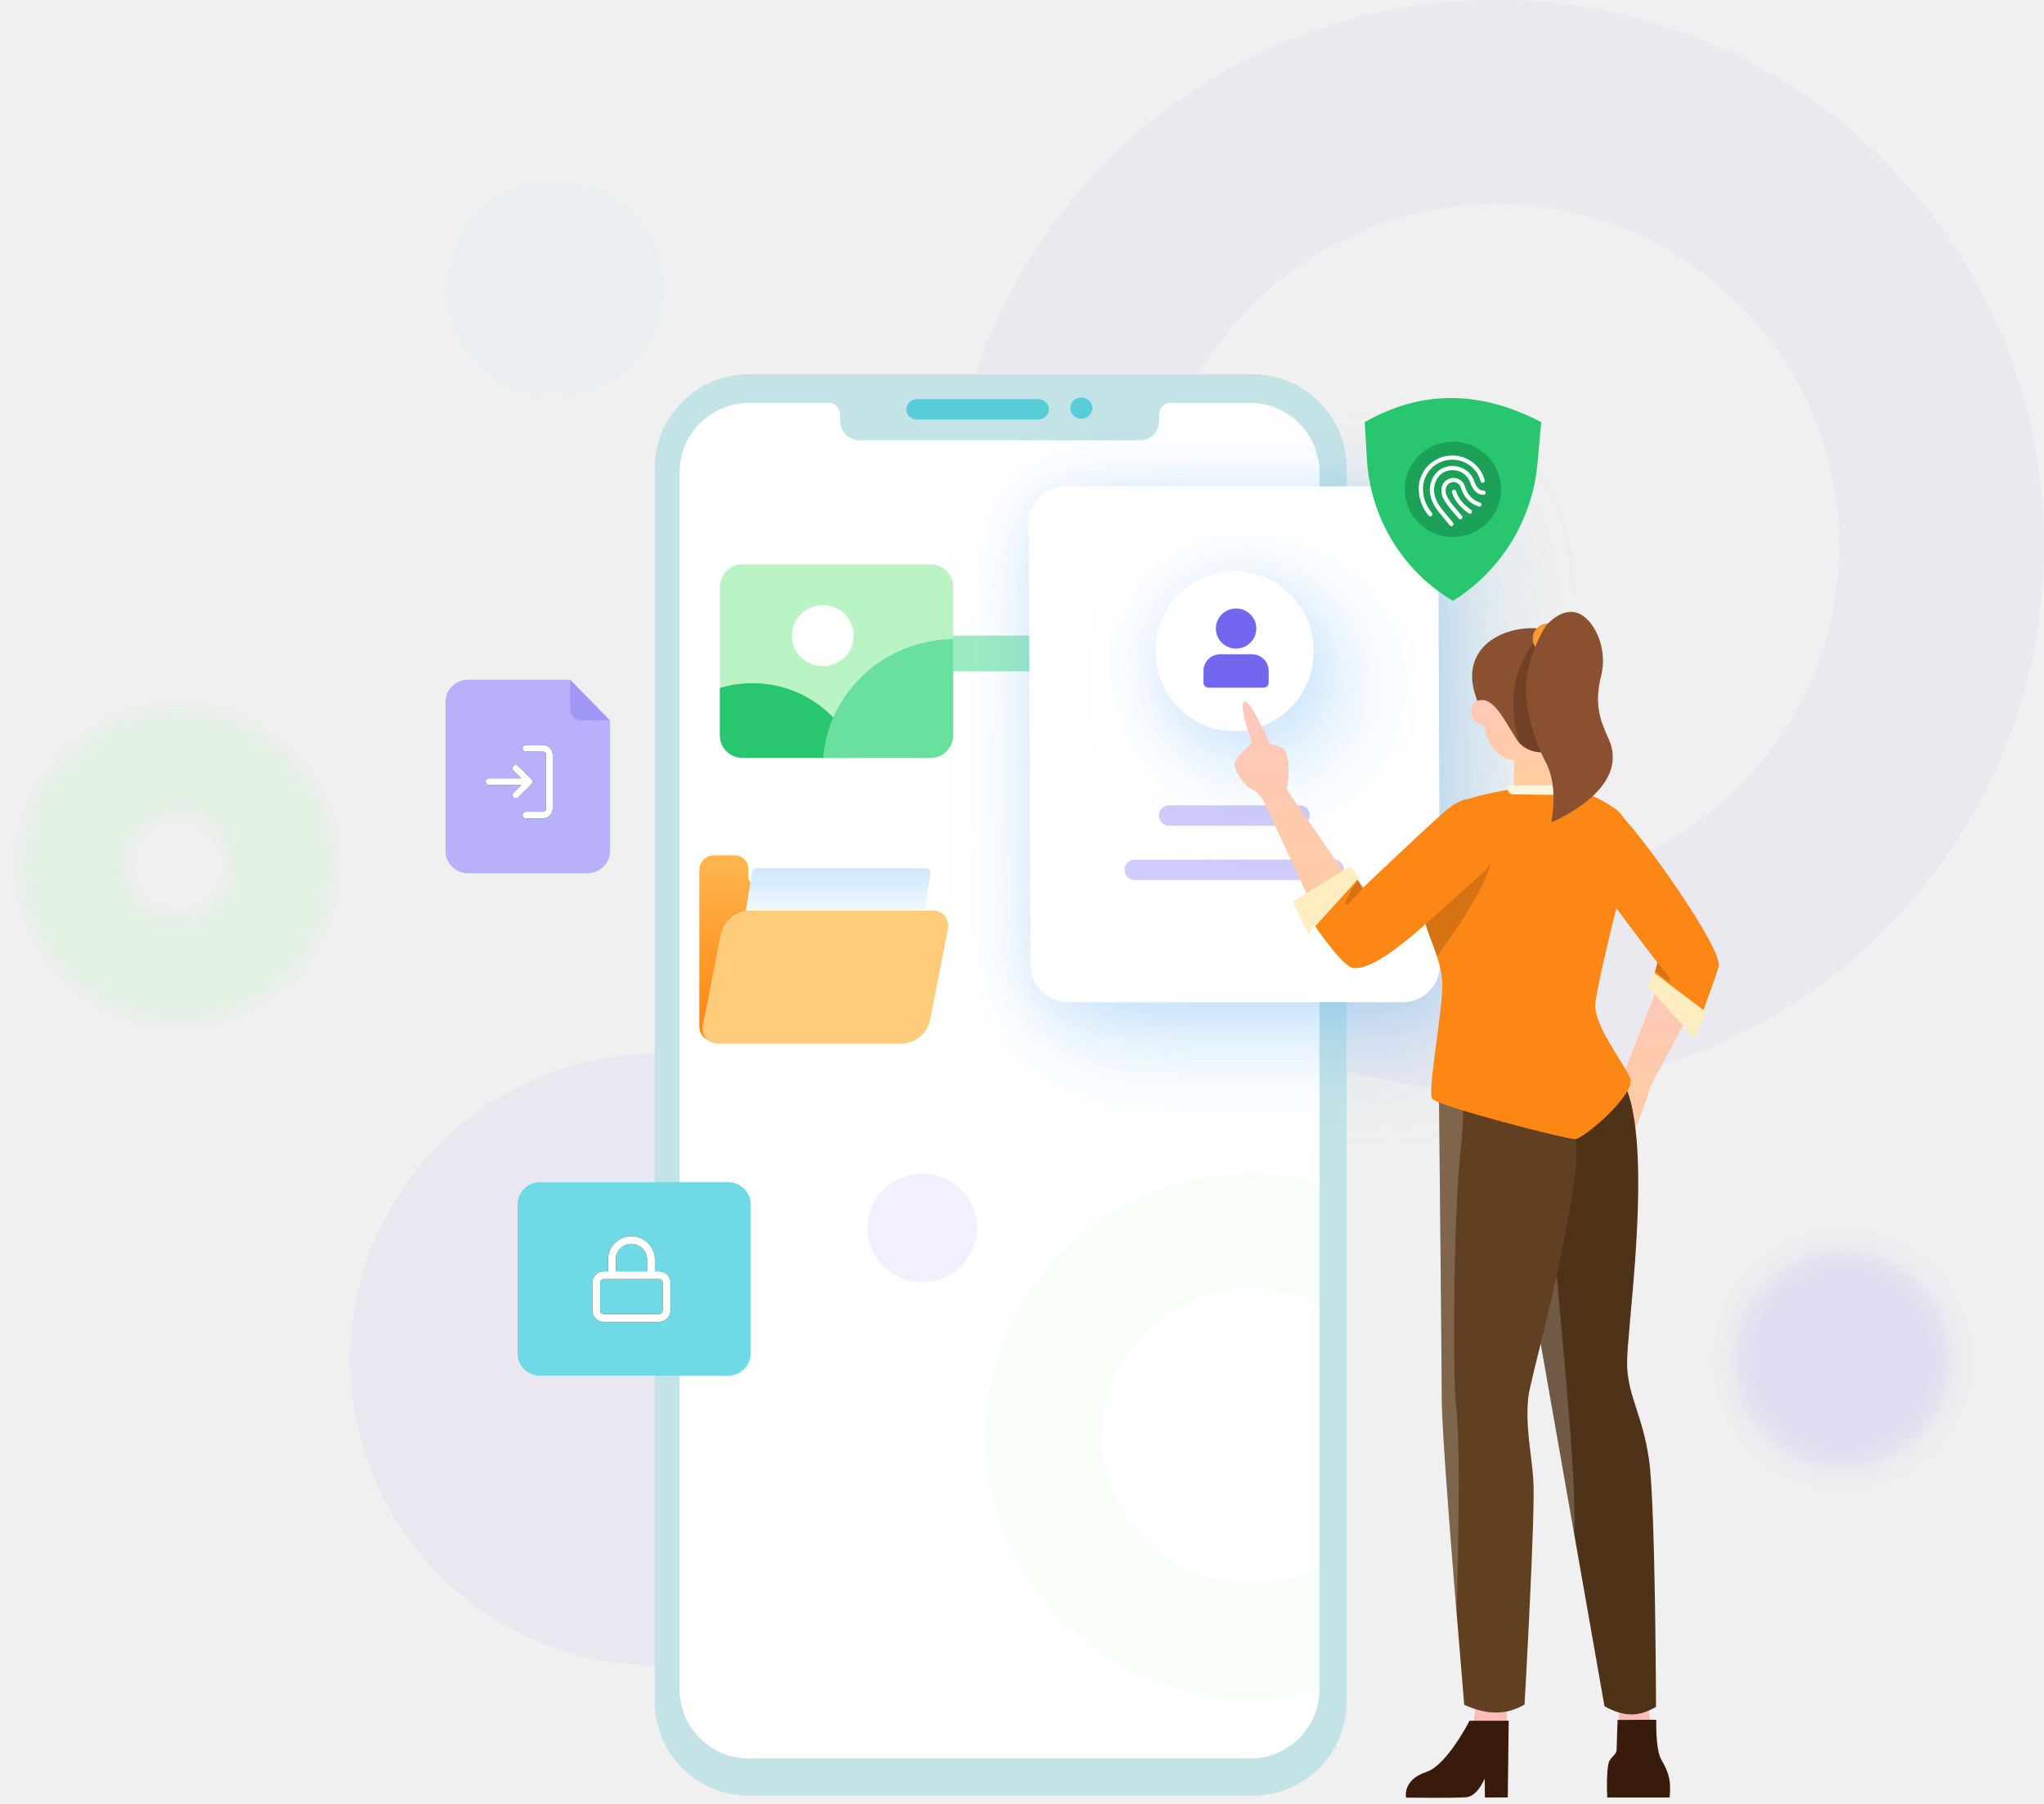
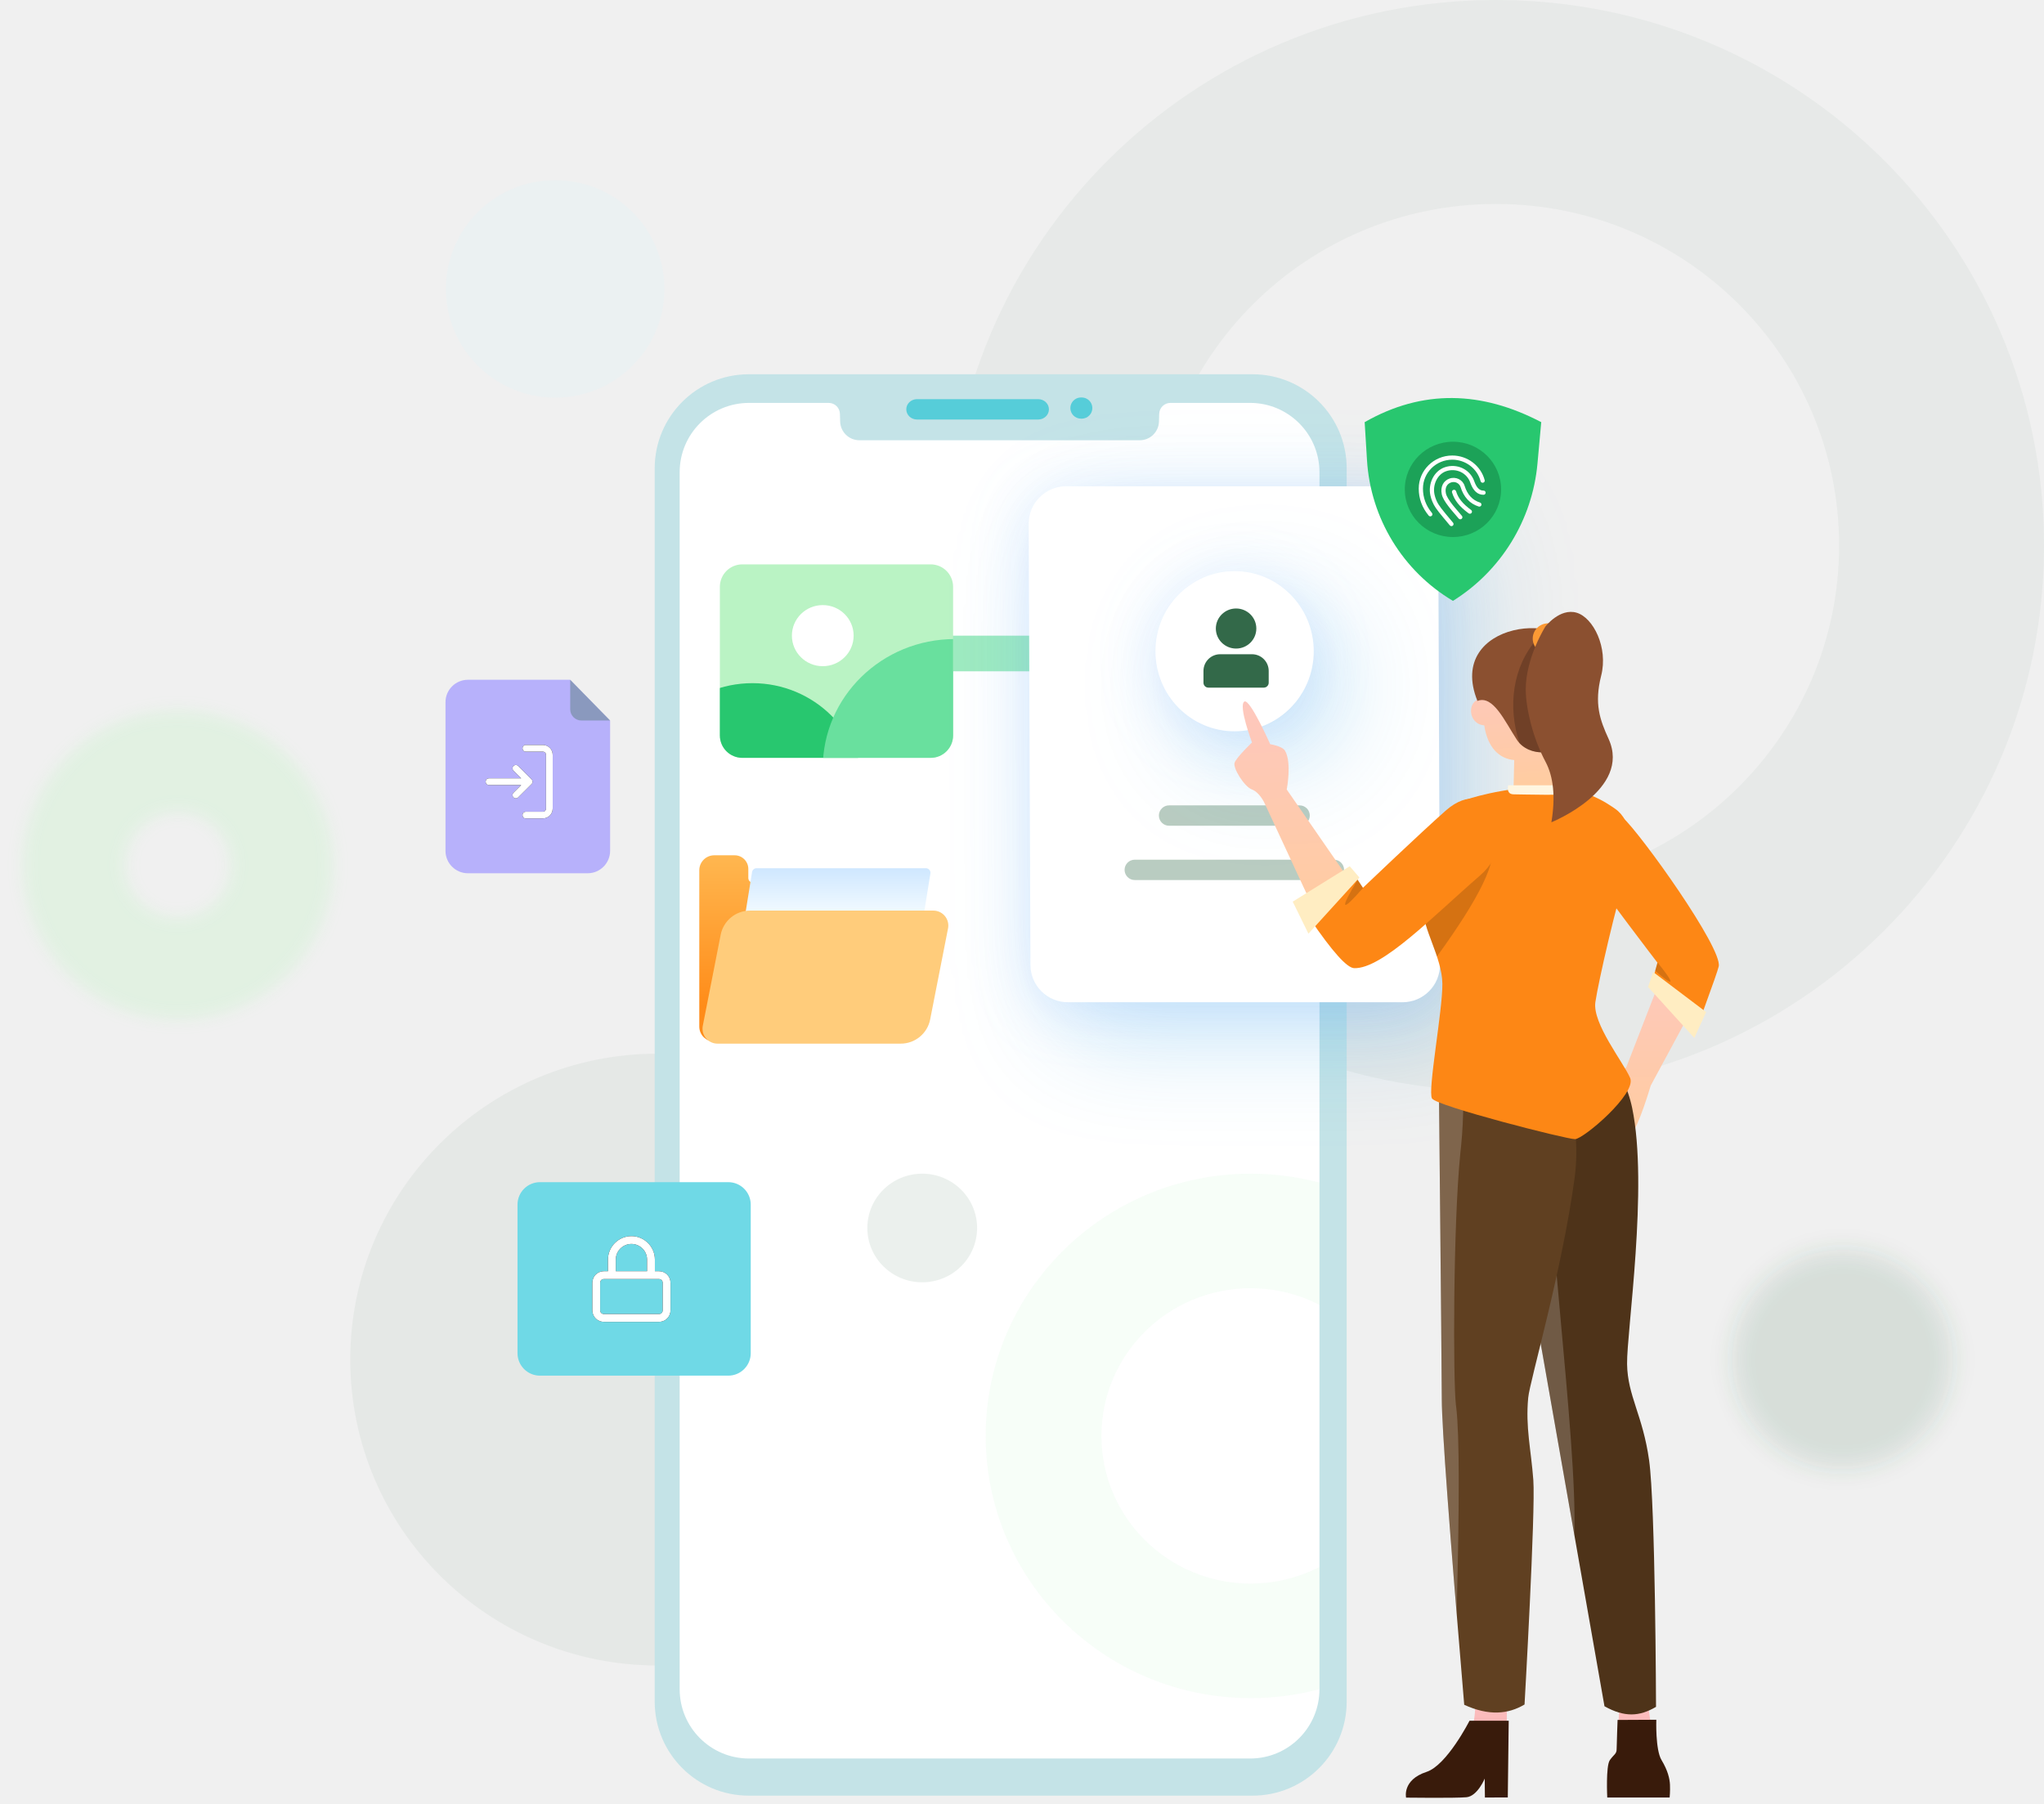
<svg xmlns="http://www.w3.org/2000/svg" xmlns:xlink="http://www.w3.org/1999/xlink" width="546px" height="482px" viewBox="0 0 546 482" version="1.1">
  <defs>
    <filter x="-7.2%" y="-7.3%" width="114.5%" height="114.5%" filterUnits="objectBoundingBox" id="filter-1">
      <feGaussianBlur stdDeviation="2" in="SourceGraphic" />
    </filter>
    <filter x="-15.4%" y="-15.5%" width="130.8%" height="131.0%" filterUnits="objectBoundingBox" id="filter-2">
      <feGaussianBlur stdDeviation="3" in="SourceGraphic" />
    </filter>
    <path d="M18.522,0 L39.813,0 C41.436,5.90080916e-16 42.764,1.29 42.811,2.912 L42.872,4.988 C42.953,7.767 45.229,9.977 48.008,9.977 L122.898,9.977 C125.677,9.977 127.953,7.767 128.034,4.988 L128.094,2.912 C128.142,1.29 129.47,7.42186714e-16 131.093,0 L152.384,0 C162.613,-1.87911363e-15 170.906,8.293 170.906,18.522 L170.906,343.682 C170.906,353.912 162.613,362.204 152.384,362.204 L18.522,362.204 C8.293,362.204 8.35816978e-15,353.912 0,343.682 L0,18.522 C-4.8054561e-15,8.293 8.293,-8.77902741e-15 18.522,0 Z" id="path-3" />
    <linearGradient x1="50%" y1="81.177%" x2="50%" y2="-34.513%" id="linearGradient-5">
      <stop stop-color="#FF8C19" offset="0%" />
      <stop stop-color="#FFC967" offset="100%" />
    </linearGradient>
    <linearGradient x1="62.11%" y1="31.381%" x2="62.11%" y2="-27.478%" id="linearGradient-6">
      <stop stop-color="#F8FDFF" offset="0%" />
      <stop stop-color="#AAD4FF" offset="100%" />
    </linearGradient>
    <path d="M19.69,3.569 L19.69,17.846 C19.69,19.362 18.527,20.522 17.005,20.522 L12.53,20.522 C11.993,20.522 11.635,20.165 11.635,19.63 C11.635,19.095 11.993,18.738 12.53,18.738 L17.005,18.738 C17.542,18.738 17.9,18.381 17.9,17.846 L17.9,3.569 C17.9,3.034 17.542,2.677 17.005,2.677 L12.53,2.677 C11.993,2.677 11.635,2.32 11.635,1.785 C11.635,1.249 11.993,0.892 12.53,0.892 L17.005,0.892 C18.527,0.892 19.69,2.052 19.69,3.569 Z M14.231,11.064 C14.32,10.886 14.32,10.618 14.231,10.35 C14.141,10.261 14.141,10.172 14.052,10.083 L10.472,6.514 C10.114,6.157 9.577,6.157 9.219,6.514 C8.861,6.871 8.861,7.406 9.219,7.763 L11.277,9.815 L2.685,9.815 C2.148,9.815 1.79,10.172 1.79,10.707 C1.79,11.243 2.148,11.6 2.685,11.6 L11.277,11.6 L9.219,13.652 C8.861,14.009 8.861,14.544 9.219,14.901 C9.398,15.079 9.666,15.169 9.845,15.169 C10.024,15.169 10.293,15.079 10.472,14.901 L14.052,11.332 C14.141,11.243 14.231,11.153 14.231,11.064 Z" id="path-7" />
    <path d="M19.839,10.41 L18.795,10.41 L18.795,7.287 C18.795,3.852 15.976,1.041 12.53,1.041 C9.084,1.041 6.265,3.852 6.265,7.287 L6.265,10.41 L5.221,10.41 C3.446,10.41 2.088,11.763 2.088,13.533 L2.088,20.82 C2.088,22.589 3.446,23.943 5.221,23.943 L19.839,23.943 C21.615,23.943 22.972,22.589 22.972,20.82 L22.972,13.533 C22.972,11.763 21.615,10.41 19.839,10.41 Z M8.353,7.287 C8.353,4.997 10.233,3.123 12.53,3.123 C14.827,3.123 16.707,4.997 16.707,7.287 L16.707,10.41 L8.353,10.41 L8.353,7.287 Z M20.884,20.82 C20.884,21.444 20.466,21.861 19.839,21.861 L5.221,21.861 C4.594,21.861 4.177,21.444 4.177,20.82 L4.177,13.533 C4.177,12.908 4.594,12.492 5.221,12.492 L19.839,12.492 C20.466,12.492 20.884,12.908 20.884,13.533 L20.884,20.82 Z" id="path-9" />
    <path d="M6,0 L56.3,0 C59.614,-1.4968968e-15 62.3,2.686 62.3,6 L62.3,45.698 C62.3,49.011 59.614,51.698 56.3,51.698 L6,51.698 C2.686,51.698 -4.82366169e-16,49.011 0,45.698 L0,6 C-1.29399067e-15,2.686 2.686,-2.79460044e-16 6,0 Z" id="path-11" />
    <path d="M10.04,1.03111251e-13 L99.431,1.03111251e-13 C104.938,1.03875937e-13 109.409,4.453 109.431,9.96 L109.901,127.821 C109.923,133.343 105.464,137.838 99.941,137.86 C99.928,137.86 99.914,137.86 99.901,137.86 L10.51,137.86 C5.003,137.86 0.532,133.407 0.51,127.9 L0.04,10.04 C0.018,4.517 4.477,0.022 10,7.94958278e-05 C10.013,2.6498662e-05 10.027,9.95609792e-14 10.04,1.03111251e-13 Z" id="path-13" />
    <filter x="-35.0%" y="-27.2%" width="184.5%" height="167.5%" filterUnits="objectBoundingBox" id="filter-14">
      <feOffset dx="8" dy="9" in="SourceAlpha" result="shadowOffsetOuter1" />
      <feGaussianBlur stdDeviation="14" in="shadowOffsetOuter1" result="shadowBlurOuter1" />
      <feColorMatrix values="0 0 0 0 0.076   0 0 0 0 0.583   0 0 0 0 0.879  0 0 0 0.229 0" type="matrix" in="shadowBlurOuter1" result="shadowMatrixOuter1" />
      <feOffset dx="0" dy="2" in="SourceAlpha" result="shadowOffsetOuter2" />
      <feGaussianBlur stdDeviation="7.5" in="shadowOffsetOuter2" result="shadowBlurOuter2" />
      <feColorMatrix values="0 0 0 0 0.504   0 0 0 0 0.7   0 0 0 0 1  0 0 0 0.234 0" type="matrix" in="shadowBlurOuter2" result="shadowMatrixOuter2" />
      <feMerge>
        <feMergeNode in="shadowMatrixOuter1" />
        <feMergeNode in="shadowMatrixOuter2" />
      </feMerge>
    </filter>
    <ellipse id="path-15" cx="21.141" cy="21.394" rx="21.141" ry="21.394" />
    <filter x="-91.1%" y="-87.6%" width="320.0%" height="317.4%" filterUnits="objectBoundingBox" id="filter-16">
      <feOffset dx="8" dy="9" in="SourceAlpha" result="shadowOffsetOuter1" />
      <feGaussianBlur stdDeviation="14" in="shadowOffsetOuter1" result="shadowBlurOuter1" />
      <feColorMatrix values="0 0 0 0 0.076   0 0 0 0 0.583   0 0 0 0 0.879  0 0 0 0.229 0" type="matrix" in="shadowBlurOuter1" result="shadowMatrixOuter1" />
      <feOffset dx="0" dy="2" in="SourceAlpha" result="shadowOffsetOuter2" />
      <feGaussianBlur stdDeviation="7.5" in="shadowOffsetOuter2" result="shadowBlurOuter2" />
      <feColorMatrix values="0 0 0 0 0.504   0 0 0 0 0.7   0 0 0 0 1  0 0 0 0.234 0" type="matrix" in="shadowBlurOuter2" result="shadowMatrixOuter2" />
      <feMerge>
        <feMergeNode in="shadowMatrixOuter1" />
        <feMergeNode in="shadowMatrixOuter2" />
      </feMerge>
    </filter>
    <linearGradient x1="47.237%" y1="-28.186%" x2="50%" y2="91.05%" id="linearGradient-17">
      <stop stop-color="#FDC6C6" offset="0%" />
      <stop stop-color="#FFCCA1" offset="100%" />
    </linearGradient>
    <linearGradient x1="45.73%" y1="-28.186%" x2="50%" y2="91.05%" id="linearGradient-18">
      <stop stop-color="#FDC6C6" offset="0%" />
      <stop stop-color="#FAB2B2" offset="100%" />
    </linearGradient>
    <linearGradient x1="44.539%" y1="-28.186%" x2="50%" y2="91.05%" id="linearGradient-19">
      <stop stop-color="#FDC6C6" offset="0%" />
      <stop stop-color="#FAB2B2" offset="100%" />
    </linearGradient>
    <linearGradient x1="44.055%" y1="-28.186%" x2="50%" y2="91.05%" id="linearGradient-20">
      <stop stop-color="#FDC6C6" offset="0%" />
      <stop stop-color="#FFCCA1" offset="100%" />
    </linearGradient>
    <linearGradient x1="47.831%" y1="-28.186%" x2="50%" y2="91.05%" id="linearGradient-21">
      <stop stop-color="#FDC6C6" offset="0%" />
      <stop stop-color="#FFCCA1" offset="100%" />
    </linearGradient>
  </defs>
  <g id="📝-Pages-New" stroke="none" stroke-width="1" fill="none" fill-rule="evenodd">
    <g id="Not-Authorized" transform="translate(-444, -309)">
      <g id="Illustration" transform="translate(450, 309)">
        <g id="Shape">
-           <path d="M393.598,0 C474.454,0 540,65.259 540,145.76 C540,226.261 474.454,291.52 393.598,291.52 C312.742,291.52 247.196,226.261 247.196,145.76 C247.196,65.259 312.742,0 393.598,0 Z M393.598,54.49 C342.969,54.49 301.926,95.353 301.926,145.76 C301.926,196.167 342.969,237.031 393.598,237.031 C444.227,237.031 485.27,196.167 485.27,145.76 C485.27,95.353 444.227,54.49 393.598,54.49 Z" id="Oval" fill="#7367F0" fill-rule="nonzero" opacity="0.053" />
+           <path d="M393.598,0 C474.454,0 540,65.259 540,145.76 C540,226.261 474.454,291.52 393.598,291.52 C312.742,291.52 247.196,226.261 247.196,145.76 C247.196,65.259 312.742,0 393.598,0 Z M393.598,54.49 C342.969,54.49 301.926,95.353 301.926,145.76 C301.926,196.167 342.969,237.031 393.598,237.031 C444.227,237.031 485.27,196.167 485.27,145.76 C485.27,95.353 444.227,54.49 393.598,54.49 Z" id="Oval" fill="#336949" fill-rule="nonzero" opacity="0.053" />
          <path d="M41.503,189.806 C64.425,189.806 83.007,208.306 83.007,231.128 C83.007,253.949 64.425,272.449 41.503,272.449 C18.582,272.449 0,253.949 0,231.128 C0,208.306 18.582,189.806 41.503,189.806 Z M41.503,217.051 C33.695,217.051 27.365,223.353 27.365,231.128 C27.365,238.902 33.695,245.204 41.503,245.204 C49.312,245.204 55.642,238.902 55.642,231.128 C55.642,223.353 49.312,217.051 41.503,217.051 Z" id="Oval" fill="#8BF78F" fill-rule="nonzero" opacity="0.141" filter="url(#filter-1)" />
-           <ellipse id="Oval" fill-opacity="0.061" fill="#7367F0" cx="169.662" cy="363.265" rx="82.095" ry="81.735" />
+           <ellipse id="Oval" fill-opacity="0.061" fill="#336949" cx="169.662" cy="363.265" rx="82.095" ry="81.735" />
          <ellipse id="Oval" fill="#CEF5FF" opacity="0.141" cx="142.297" cy="77.194" rx="29.189" ry="29.061" />
-           <ellipse id="Oval" fill-opacity="0.136" fill="#7367F0" filter="url(#filter-2)" cx="486.182" cy="363.265" rx="29.189" ry="29.061" />
+           <ellipse id="Oval" fill-opacity="0.136" fill="#336949" filter="url(#filter-2)" cx="486.182" cy="363.265" rx="29.189" ry="29.061" />
        </g>
        <g id="File-Organizer" transform="translate(113, 100)">
          <g id="Phone3" transform="translate(55.88661, 0)">
            <path d="M25.137,0 L159.708,0 C173.591,-2.55022564e-15 184.845,11.254 184.845,25.137 L184.845,354.641 C184.845,368.523 173.591,379.778 159.708,379.778 L25.137,379.778 C11.254,379.778 2.9341734e-15,368.523 -2.60392312e-14,354.641 L-2.60392312e-14,25.137 C-3.4844809e-14,11.254 11.254,2.55022564e-15 25.137,0 Z" id="Rectangle" fill="#C4E3E7" />
            <g id="Group-48" transform="translate(6.66654, 7.653065)">
              <mask id="mask-4" fill="white">
                <use xlink:href="#path-3" />
              </mask>
              <use id="Rectangle" fill="#FFFFFF" xlink:href="#path-3" />
-               <ellipse id="Oval" fill="#7367F0" opacity="0.099" mask="url(#mask-4)" cx="64.795" cy="220.451" rx="14.659" ry="14.512" />
+               <ellipse id="Oval" fill="#336949" opacity="0.099" mask="url(#mask-4)" cx="64.795" cy="220.451" rx="14.659" ry="14.512" />
              <path d="M152.519,205.94 C191.606,205.94 223.293,237.309 223.293,276.004 C223.293,314.699 191.606,346.068 152.519,346.068 C113.431,346.068 81.744,314.699 81.744,276.004 C81.744,237.309 113.431,205.94 152.519,205.94 Z M152.519,236.55 C130.508,236.55 112.665,254.214 112.665,276.004 C112.665,297.793 130.508,315.457 152.519,315.457 C174.529,315.457 192.372,297.793 192.372,276.004 C192.372,254.214 174.529,236.55 152.519,236.55 Z" id="Oval" fill="#C8F5D0" opacity="0.141" mask="url(#mask-4)" />
              <path d="M25.58,62.184 L146.612,62.184 C149.242,62.184 151.373,64.316 151.373,66.946 C151.373,69.575 149.242,71.707 146.612,71.707 L25.58,71.707 C22.951,71.707 20.819,69.575 20.819,66.946 C20.819,64.316 22.951,62.184 25.58,62.184 Z" id="Rectangle" fill-opacity="0.642" fill="#68DE9E" mask="url(#mask-4)" />
            </g>
            <path d="M102.442,6.649 C104.023,6.649 105.305,7.867 105.305,9.37 C105.305,10.839 104.079,12.036 102.547,12.089 L102.442,12.091 L70.068,12.091 C68.487,12.091 67.205,10.872 67.205,9.37 C67.205,7.9 68.43,6.703 69.963,6.651 L70.068,6.649 L102.442,6.649 Z" id="Path" fill="#56CDD9" fill-rule="nonzero" />
            <path d="M114.044,6.195 C115.625,6.195 116.907,7.464 116.907,9.03 C116.907,10.56 115.682,11.807 114.149,11.862 L114.044,11.864 L113.894,11.864 C112.313,11.864 111.031,10.595 111.031,9.03 C111.031,7.499 112.256,6.252 113.789,6.197 L113.894,6.195 L114.044,6.195 Z" id="Path" fill="#56CDD9" fill-rule="nonzero" />
          </g>
          <g id="Group-37" transform="translate(67.79688, 127.8836)">
            <path d="M4,0.64 L9.445,0.64 C11.462,0.64 13.097,2.275 13.097,4.292 L13.097,6.725 C13.097,7.398 13.643,7.944 14.316,7.944 L55.484,7.944 C57.693,7.944 59.484,9.735 59.484,11.944 L59.484,46.403 C59.484,48.613 57.693,50.403 55.484,50.403 L4,50.403 C1.791,50.403 6.42046992e-16,48.613 0,46.403 L0,4.64 C-2.705415e-16,2.431 1.791,0.64 4,0.64 Z" id="Rectangle" fill="url(#linearGradient-5)" />
            <path d="M15.3,4.096 L60.53,4.096 C61.203,4.096 61.749,4.642 61.749,5.315 C61.749,5.38 61.744,5.445 61.734,5.509 L54.944,47.65 C54.848,48.241 54.338,48.676 53.74,48.676 L8.51,48.676 C7.837,48.676 7.291,48.13 7.291,47.456 C7.291,47.391 7.296,47.326 7.307,47.262 L14.097,5.121 C14.192,4.53 14.702,4.096 15.3,4.096 Z" id="Rectangle" fill="url(#linearGradient-6)" />
            <path d="M66.445,20.188 L61.669,44.507 C60.932,48.259 57.642,50.965 53.819,50.965 L4.862,50.965 C2.653,50.965 0.862,49.174 0.862,46.965 C0.862,46.706 0.887,46.448 0.937,46.194 L5.713,21.875 C6.45,18.123 9.739,15.417 13.563,15.417 L62.52,15.417 C64.729,15.417 66.52,17.208 66.52,19.417 C66.52,19.676 66.495,19.934 66.445,20.188 Z" id="Rectangle" fill="#FFCC7B" />
          </g>
          <g id="Group-28" transform="translate(0, 81.62785)">
            <path d="M6,0 L33.316,0 L33.316,0 L43.976,10.884 L43.976,45.698 C43.976,49.011 41.29,51.698 37.976,51.698 L6,51.698 C2.686,51.698 4.05812251e-16,49.011 0,45.698 L0,6 C-4.05812251e-16,2.686 2.686,6.08718376e-16 6,0 Z" id="Rectangle" fill="#B7B1FB" />
            <g id="Icon" transform="translate(8.950131, 16.52257)">
              <mask id="mask-8" fill="white">
                <use xlink:href="#path-7" />
              </mask>
              <use id="Mask" fill="#000000" fill-rule="nonzero" xlink:href="#path-7" />
              <g id="Group" mask="url(#mask-8)" fill="#FFFFFF">
                <g id="Icon-Color">
                  <rect id="🎨-Icon-Color" x="0" y="0" width="21.48" height="21.415" />
                </g>
              </g>
            </g>
-             <path d="M43.976,10.884 L36.316,10.884 C34.659,10.884 33.316,9.541 33.316,7.884 L33.316,0 L33.316,0 L43.976,10.884 Z" id="Path" fill="#7367F0" fill-rule="nonzero" opacity="0.34" />
+             <path d="M43.976,10.884 L36.316,10.884 C34.659,10.884 33.316,9.541 33.316,7.884 L33.316,0 L33.316,0 L43.976,10.884 Z" id="Path" fill="#336949" fill-rule="nonzero" opacity="0.34" />
          </g>
          <g id="Group" transform="translate(19.23965, 215.8603)">
            <path d="M6,0 L56.3,0 C59.614,-4.44006117e-15 62.3,2.686 62.3,6 L62.3,45.698 C62.3,49.011 59.614,51.698 56.3,51.698 L6,51.698 C2.686,51.698 1.29399067e-15,49.011 0,45.698 L0,6 C4.82366169e-16,2.686 2.686,-2.79460044e-16 6,0 Z" id="Rectangle" fill="#6FD9E6" />
            <g transform="translate(17.90026, 13.38415)" id="Icon">
              <mask id="mask-10" fill="white">
                <use xlink:href="#path-9" />
              </mask>
              <use id="Mask" fill="#000000" fill-rule="nonzero" xlink:href="#path-9" />
              <g id="Group" mask="url(#mask-10)" fill="#FFFFFF">
                <g id="Icon-Color">
                  <rect id="🎨-Icon-Color" x="0" y="0" width="25.06" height="24.984" />
                </g>
              </g>
            </g>
          </g>
          <g id="Group-34" transform="translate(73.29392, 50.79066)">
            <mask id="mask-12" fill="white">
              <use xlink:href="#path-11" />
            </mask>
            <use id="Rectangle" fill="#BAF3C4" fill-rule="nonzero" xlink:href="#path-11" />
            <ellipse id="Oval" fill="#FFFFFF" mask="url(#mask-12)" cx="27.485" cy="19.046" rx="8.246" ry="8.163" />
            <ellipse id="Oval" fill="#28C76F" mask="url(#mask-12)" cx="8.704" cy="61.221" rx="29.776" ry="29.477" />
            <ellipse id="Oval" fill="#69E09E" mask="url(#mask-12)" cx="62.758" cy="54.419" rx="35.273" ry="34.465" />
          </g>
          <g id="Group-23" transform="translate(155.7496, 29.93021)">
            <g id="Rectangle">
              <use fill="black" fill-opacity="1" filter="url(#filter-14)" xlink:href="#path-13" />
              <use fill="#FFFFFF" fill-rule="evenodd" xlink:href="#path-13" />
            </g>
-             <path d="M37.536,85.256 L72.405,85.256 C73.908,85.256 75.126,86.474 75.126,87.977 C75.126,89.479 73.908,90.698 72.405,90.698 L37.536,90.698 C36.033,90.698 34.815,89.479 34.815,87.977 C34.815,86.474 36.033,85.256 37.536,85.256 Z" id="Rectangle" fill="#7367F0" fill-rule="nonzero" opacity="0.34" />
-             <path d="M28.374,99.767 L81.567,99.767 C83.07,99.767 84.288,100.986 84.288,102.488 C84.288,103.991 83.07,105.209 81.567,105.209 L28.374,105.209 C26.871,105.209 25.653,103.991 25.653,102.488 C25.653,100.986 26.871,99.767 28.374,99.767 Z" id="Rectangle" fill="#7367F0" fill-rule="nonzero" opacity="0.34" />
+             <path d="M37.536,85.256 L72.405,85.256 C73.908,85.256 75.126,86.474 75.126,87.977 C75.126,89.479 73.908,90.698 72.405,90.698 L37.536,90.698 C36.033,90.698 34.815,89.479 34.815,87.977 C34.815,86.474 36.033,85.256 37.536,85.256 Z" id="Rectangle" fill="#336949" fill-rule="nonzero" opacity="0.34" />
+             <path d="M28.374,99.767 L81.567,99.767 C83.07,99.767 84.288,100.986 84.288,102.488 C84.288,103.991 83.07,105.209 81.567,105.209 L28.374,105.209 C26.871,105.209 25.653,103.991 25.653,102.488 C25.653,100.986 26.871,99.767 28.374,99.767 Z" id="Rectangle" fill="#336949" fill-rule="nonzero" opacity="0.34" />
            <g id="Icon8" transform="translate(33.89844, 22.6744)">
              <g id="Oval">
                <use fill="black" fill-opacity="1" filter="url(#filter-16)" xlink:href="#path-15" />
                <use fill="#FFFFFF" fill-rule="evenodd" xlink:href="#path-15" />
              </g>
-               <g id="Group-70" transform="translate(12.82644, 9.976738)" fill="#7367F0">
+               <g id="Group-70" transform="translate(12.82644, 9.976738)" fill="#336949">
                <path d="M12.964,12.223 C15.428,12.223 17.426,14.221 17.426,16.684 L17.426,19.834 C17.426,20.559 16.838,21.146 16.114,21.146 L1.312,21.146 C0.587,21.146 4.0466296e-12,20.559 4.04654088e-12,19.834 L4.04654088e-12,16.684 C4.04623913e-12,14.221 1.997,12.223 4.461,12.223 L12.964,12.223 Z M8.713,9.70779013e-13 C11.7,9.70779013e-13 14.121,2.397 14.121,5.354 C14.121,8.31 11.7,10.707 8.713,10.707 C5.726,10.707 3.305,8.31 3.305,5.354 C3.305,2.397 5.726,9.70779013e-13 8.713,9.70779013e-13 Z" id="Combined-Shape" />
              </g>
            </g>
          </g>
          <g id="Wom3.5" transform="translate(210.72, 63.48833)">
            <g id="RArm" transform="translate(91.27213, 52.02436)">
              <path d="M13.589,69.931 C13.589,69.931 3.859,80.464 4.535,81.413 C5.212,82.368 10.254,79.818 10.254,79.818 C10.254,79.818 4.347,90.666 5.712,91.408 C7.075,92.15 13.762,90.174 15.729,87.9 C17.696,85.627 20.351,74.517 20.351,74.517 L34.469,44.885 L22.989,41.583 L13.589,69.931 Z" id="Path" fill="url(#linearGradient-17)" transform="translate(19.48525, 66.57517) rotate(2.866471) translate(-19.48525, -66.57517) " />
              <path d="M2.966,16.229 C7.269,22.847 21.752,41.708 21.752,41.708 C21.752,41.708 21.4,42.962 20.697,45.471 L34.006,54.504 C36.527,47.61 37.897,43.678 38.116,42.708 C39.198,37.909 17.331,7.285 12.435,2.86 C4.726,-4.108 -3.609,6.115 2.966,16.229 Z" id="Path" fill="#FD8715" />
              <path d="M25.214,46.715 C25.379,46.395 24.232,44.704 21.773,41.64 L21.148,43.875 C23.693,46.088 25.048,47.034 25.214,46.715 Z" id="Path" fill-opacity="0.16" fill="#000000" />
              <polygon id="Path-70" fill="#FFEDC2" points="20.614 44.208 34.754 54.898 31.603 61.811 19.24 48.198" />
            </g>
            <g id="RLeg" transform="translate(67.4886, 111.1149)">
              <polygon id="Path" fill="url(#linearGradient-18)" points="35.472 179.674 34.686 192.922 44.754 193.181 42.862 179.674" />
              <path d="M35.718,184.893 C35.718,184.893 36,192.871 34.331,195.656 C32.652,198.442 32.143,200.601 32.069,202.267 C31.989,204.052 32.16,205.67 32.16,205.67 L48.824,205.67 C48.824,205.67 49.241,197.277 48.137,195.694 C47.034,194.111 46.31,194.084 46.31,192.685 C46.301,191.287 46.062,184.946 46.062,184.946 L35.718,184.893 Z" id="Path" fill="#391B0B" transform="translate(40.47459, 195.2817) scale(-1, 1) translate(-40.47459, -195.2817) " />
              <path d="M0,2.811 L26.118,-1.03111251e-13 L26.502,0.353 C28.363,2.109 36.453,10.263 38.777,21.409 C43.166,42.451 37.293,81.314 37.422,89.836 C37.546,98.358 41.614,103.5 43.305,115.549 C44.995,127.599 45.155,181.449 45.155,181.449 C40.673,184.078 36.729,184.266 31.385,181.291 L0,2.811 Z" id="Path" fill="#4E3319" />
              <path d="M23.33,135.481 L6.9980434e-14,2.811 L14.522,1.248 C15.169,47.337 24.199,109.638 23.33,135.481 Z" id="Path" fill-opacity="0.192" fill="#FFFFFF" />
            </g>
            <g id="LLeg" transform="translate(45.20709, 114.7656)">
              <path d="M27.631,174.631 L19.046,174.768 C19.422,180.65 18.51,184.587 16.309,186.579 L16.128,186.736 C12.143,190.043 27.519,188.849 27.519,188.849 L27.631,174.631 Z" id="Path" fill="url(#linearGradient-19)" />
              <path d="M0.602,181.508 L0.849,202.012 L6.962,202.017 L7.015,196.964 C7.015,196.964 8.944,201.675 11.891,201.947 C14.847,202.219 28.018,202.052 28.018,202.052 C28.018,202.052 29.113,197.322 22.556,195.174 C17.103,193.389 11.073,181.508 11.073,181.508 L0.602,181.508 Z" id="Path" fill="#391B0B" transform="translate(14.34422, 191.8053) scale(-1, 1) translate(-14.34422, -191.8053) " />
              <path d="M9.326,0.984 L38.654,0 L38.873,0.402 C40.296,3.074 48.094,18.718 45.686,36.501 C42.306,61.461 33.715,90.723 33.294,95.193 C32.544,103.163 34.044,108.933 34.659,117.165 C35.274,125.397 32.314,177.168 32.314,177.168 C27.962,179.76 22.783,180.268 16.199,177.246 C12.237,130.366 10.241,103.216 10.212,95.796 C10.168,84.668 9.326,0.984 9.326,0.984 Z" id="Path" fill="#604021" />
              <path d="M15.361,27.982 L15.166,29.831 C13.212,49.332 13.226,90.745 13.983,97.132 L14.087,97.955 C14.927,105.162 14.954,123.459 14.169,152.847 L13.147,140.166 C11.211,115.764 10.232,100.975 10.212,95.796 L10.176,90.437 C10.008,68.768 9.326,0.984 9.326,0.984 L15.511,0.777 C16.172,11.477 16.122,20.545 15.361,27.982 Z" id="Path" fill-opacity="0.192" fill="#FFFFFF" />
            </g>
            <g id="Head" transform="translate(63.09571, 3.054825)">
              <path d="M2.621,20.265 C-0.988,20.656 -0.732,26.936 3.661,27.264 C4.558,33.319 7.761,36.203 11.664,36.537 L11.448,45.695 L28.716,45.685 C28.716,45.685 23.853,39.215 24.095,30.359 C24.338,21.502 23.933,13.182 23.933,13.182 L1.567,13.579 L2.621,20.265 Z" id="Path" fill="url(#linearGradient-20)" />
              <path d="M29.105,20.735 C24.902,19.09 21.797,26.174 18.581,31.098 C15.365,36.022 7.033,35.186 5.885,31.098 C1.538,22.146 -2.209,9.976 2.864,8.977 C3.578,-3.962 37.786,-0.907 29.105,20.735 Z" id="Path" fill="#8B5030" transform="translate(15.47015, 17.88746) scale(-1, 1) translate(-15.47015, -17.88746) " />
              <path d="M25.564,4.08 C27.029,5.312 27.964,6.948 28.076,8.977 C33.149,9.976 29.403,22.146 25.055,31.098 C23.987,34.899 16.707,35.889 13.106,32.049 C9.822,22.309 11.225,11.419 17.865,4.081 L17.865,4.081 Z" id="Combined-Shape" fill-opacity="0.199" fill="#000000" />
              <ellipse id="Oval" fill="#FB9934" cx="20.734" cy="4.081" rx="4.123" ry="4.081" />
            </g>
            <g id="Body" transform="translate(50.52598, 45.84286)">
              <path d="M44.73,4.681 C48.583,10.283 55.003,29.298 55.367,33.575 C55.778,38.51 50.434,46.37 50.346,53.513 C50.268,60.657 54.332,82.167 53.111,84.177 C51.899,86.186 17.166,95.082 14.9,95.035 C12.643,94.986 -1.603,82.878 0.184,78.694 C1.982,74.51 10.324,64.112 9.474,58.41 C8.634,52.71 3.755,31.668 1.333,24.507 C-1.08,17.345 -0.276,9.826 4.228,6.744 C6.456,5.22 12.402,0.888 22.991,0.907 C33.58,0.927 44.431,4.246 44.73,4.681 Z" id="Path" fill="#FD8715" transform="translate(27.69486, 47.97133) scale(-1, 1) translate(-27.69486, -47.97133) " />
              <path d="M22.616,0.498 C22.319,2.104 22.82,2.907 24.121,2.907 C26.072,2.907 39.156,3.334 40.928,2.572 C42.11,2.064 42.523,1.373 42.169,0.498 L22.616,0.498 Z" id="Path-68" fill="#FFF6E1" />
              <path d="M5.068,16.798 L5.187,16.738 C12.321,13.213 16.607,13.057 18.044,16.271 C19.9,20.426 15.085,30.411 3.597,46.224 C2.019,41.428 -0.25,36.855 0.022,33.575 C0.233,31.1 2.472,23.689 5.068,16.798 Z" id="Path" fill-opacity="0.16" fill="#000000" />
            </g>
            <g id="LArm" transform="translate(0, 23.91528)">
              <path d="M8.001,27.046 C8.001,27.046 6.716,24.284 4.695,23.537 C2.676,22.789 -0.414,17.839 0.064,16.402 C0.541,14.965 4.72,10.978 4.72,10.978 C4.72,10.978 1.026,1.163 2.662,0.055 C4.108,-0.924 9.579,11.439 9.579,11.439 C9.579,11.439 12.795,11.919 13.537,13.183 C15.408,16.37 13.994,23.537 13.994,23.537 L32.982,51.005 L24.27,62.064 L8.001,27.046 Z" id="Path" fill="url(#linearGradient-21)" />
              <path d="M56.473,29.176 C50.051,34.824 34.344,49.807 34.344,49.807 C34.344,49.807 33.566,48.627 32.01,46.267 L20.263,58.175 C26.171,66.85 30.086,71.217 32.01,71.278 C39.528,71.514 53,57.462 65.664,46.489 C77.02,36.65 68.444,18.648 56.473,29.176 Z" id="Path" fill="#FD8715" />
              <path d="M34.391,49.825 C31.453,53.188 29.863,54.686 29.621,54.32 C29.378,53.953 30.486,51.725 32.944,47.637 L34.391,49.825 Z" id="Path" fill-opacity="0.16" fill="#000000" />
              <polygon id="Path-69" fill="#FFEDC2" points="33.416 47.069 19.792 62.064 15.595 53.507 30.824 44.046" />
            </g>
            <path d="M95.828,3.888 C95.828,3.888 91.97,-1.087 87.515,0.218 C83.06,1.523 79.031,9.524 80.944,17.044 C82.848,24.565 81.278,28.855 78.968,33.924 C72.764,47.559 94.244,56.216 94.244,56.216 C93.127,49.48 93.655,44.079 95.828,40.012 C99.185,33.729 101.092,25.671 101.092,20.741 C101.092,12.167 95.828,3.888 95.828,3.888 Z" id="Path" fill="#8B5030" transform="translate(89.46754, 28.10802) scale(-1, 1) translate(-89.46754, -28.10802) " />
          </g>
          <g id="Group-39" transform="translate(245.5346, 6.348833)">
            <path d="M0,6.445 C15.521,-2.409 31.255,-1.884 47.165,6.445 L46.161,17.509 C44.792,32.598 36.436,46.176 23.582,54.198 L23.582,54.198 L23.582,54.198 C10.171,46.232 1.573,32.144 0.62,16.575 L0,6.445 L0,6.445 Z" id="Rectangle" fill="#28C76F" />
            <ellipse id="Oval" fill="#1CA258" cx="23.582" cy="24.407" rx="12.863" ry="12.734" />
            <g id="Group-40" transform="translate(13.93501, 14.85627)" fill="#FFFFFF">
              <path d="M9.464,0.504 C13.555,0.504 17.096,3.234 18.124,7.083 C18.203,7.381 18.024,7.686 17.723,7.764 C17.423,7.843 17.115,7.666 17.035,7.368 C16.138,4.005 13.041,1.618 9.464,1.618 C5.139,1.618 1.635,5.076 1.635,9.34 C1.635,11.747 2.432,13.91 4.036,15.851 C4.233,16.089 4.198,16.44 3.957,16.635 C3.717,16.83 3.362,16.795 3.165,16.557 C1.398,14.419 0.509,12.007 0.509,9.34 C0.509,4.46 4.519,0.504 9.464,0.504 Z" id="Path" />
              <path d="M9.941,2.895 C13.305,2.905 16.045,5.51 16.155,8.798 L16.159,8.985 C16.165,10.823 16.685,11.833 17.683,12.163 C17.978,12.26 18.139,12.576 18.043,12.868 C17.947,13.16 17.629,13.318 17.334,13.221 C15.847,12.729 15.093,11.347 15.038,9.206 L15.035,8.981 C15.026,6.227 12.756,4.019 9.944,4.01 C7.413,4.002 5.261,6.315 4.965,8.905 C4.907,9.409 4.894,9.875 4.923,10.338 L4.954,10.741 C5.079,12.02 5.45,13.076 7.201,17.626 C7.312,17.915 7.167,18.236 6.877,18.344 C6.587,18.453 6.262,18.307 6.151,18.018 L5.216,15.568 C4.1,12.604 3.895,11.798 3.807,10.493 L3.801,10.401 C3.767,9.871 3.783,9.34 3.848,8.773 C4.204,5.661 6.786,2.885 9.941,2.895 Z" id="Path" transform="translate(10.92731, 10.63736) rotate(-19) translate(-10.92731, -10.63736) " />
              <path d="M10.542,5.948 C12.285,5.954 13.724,7.378 13.675,9.098 C13.603,11.576 14.412,13.409 16.106,14.66 C16.356,14.844 16.409,15.194 16.224,15.44 C16.04,15.687 15.688,15.737 15.438,15.553 C13.434,14.073 12.469,11.887 12.551,9.059 C12.582,7.978 11.662,7.067 10.546,7.064 C9.357,7.06 8.48,7.895 8.291,9.386 C8.195,10.143 8.447,11.307 9.009,12.904 L9.105,13.174 C9.185,13.395 9.27,13.623 9.364,13.867 L10.384,16.459 C10.494,16.747 10.348,17.068 10.058,17.176 C9.767,17.283 9.443,17.136 9.333,16.848 L8.515,14.778 L8.312,14.256 C8.217,14.006 8.129,13.773 8.047,13.545 L7.852,12.991 C7.302,11.375 7.058,10.167 7.176,9.24 C7.433,7.212 8.766,5.943 10.542,5.948 Z" id="Path" transform="translate(11.74056, 11.57967) rotate(-19) translate(-11.74056, -11.57967) " />
              <path d="M9.775,9.68 C10.073,9.59 10.387,9.755 10.478,10.049 C11.085,12.01 12.273,13.401 14.507,15.061 C14.756,15.246 14.806,15.595 14.619,15.841 C14.433,16.087 14.08,16.137 13.831,15.952 C11.424,14.163 10.091,12.603 9.402,10.376 C9.311,10.082 9.478,9.77 9.775,9.68 Z" id="Path" />
            </g>
          </g>
        </g>
      </g>
    </g>
  </g>
</svg>
